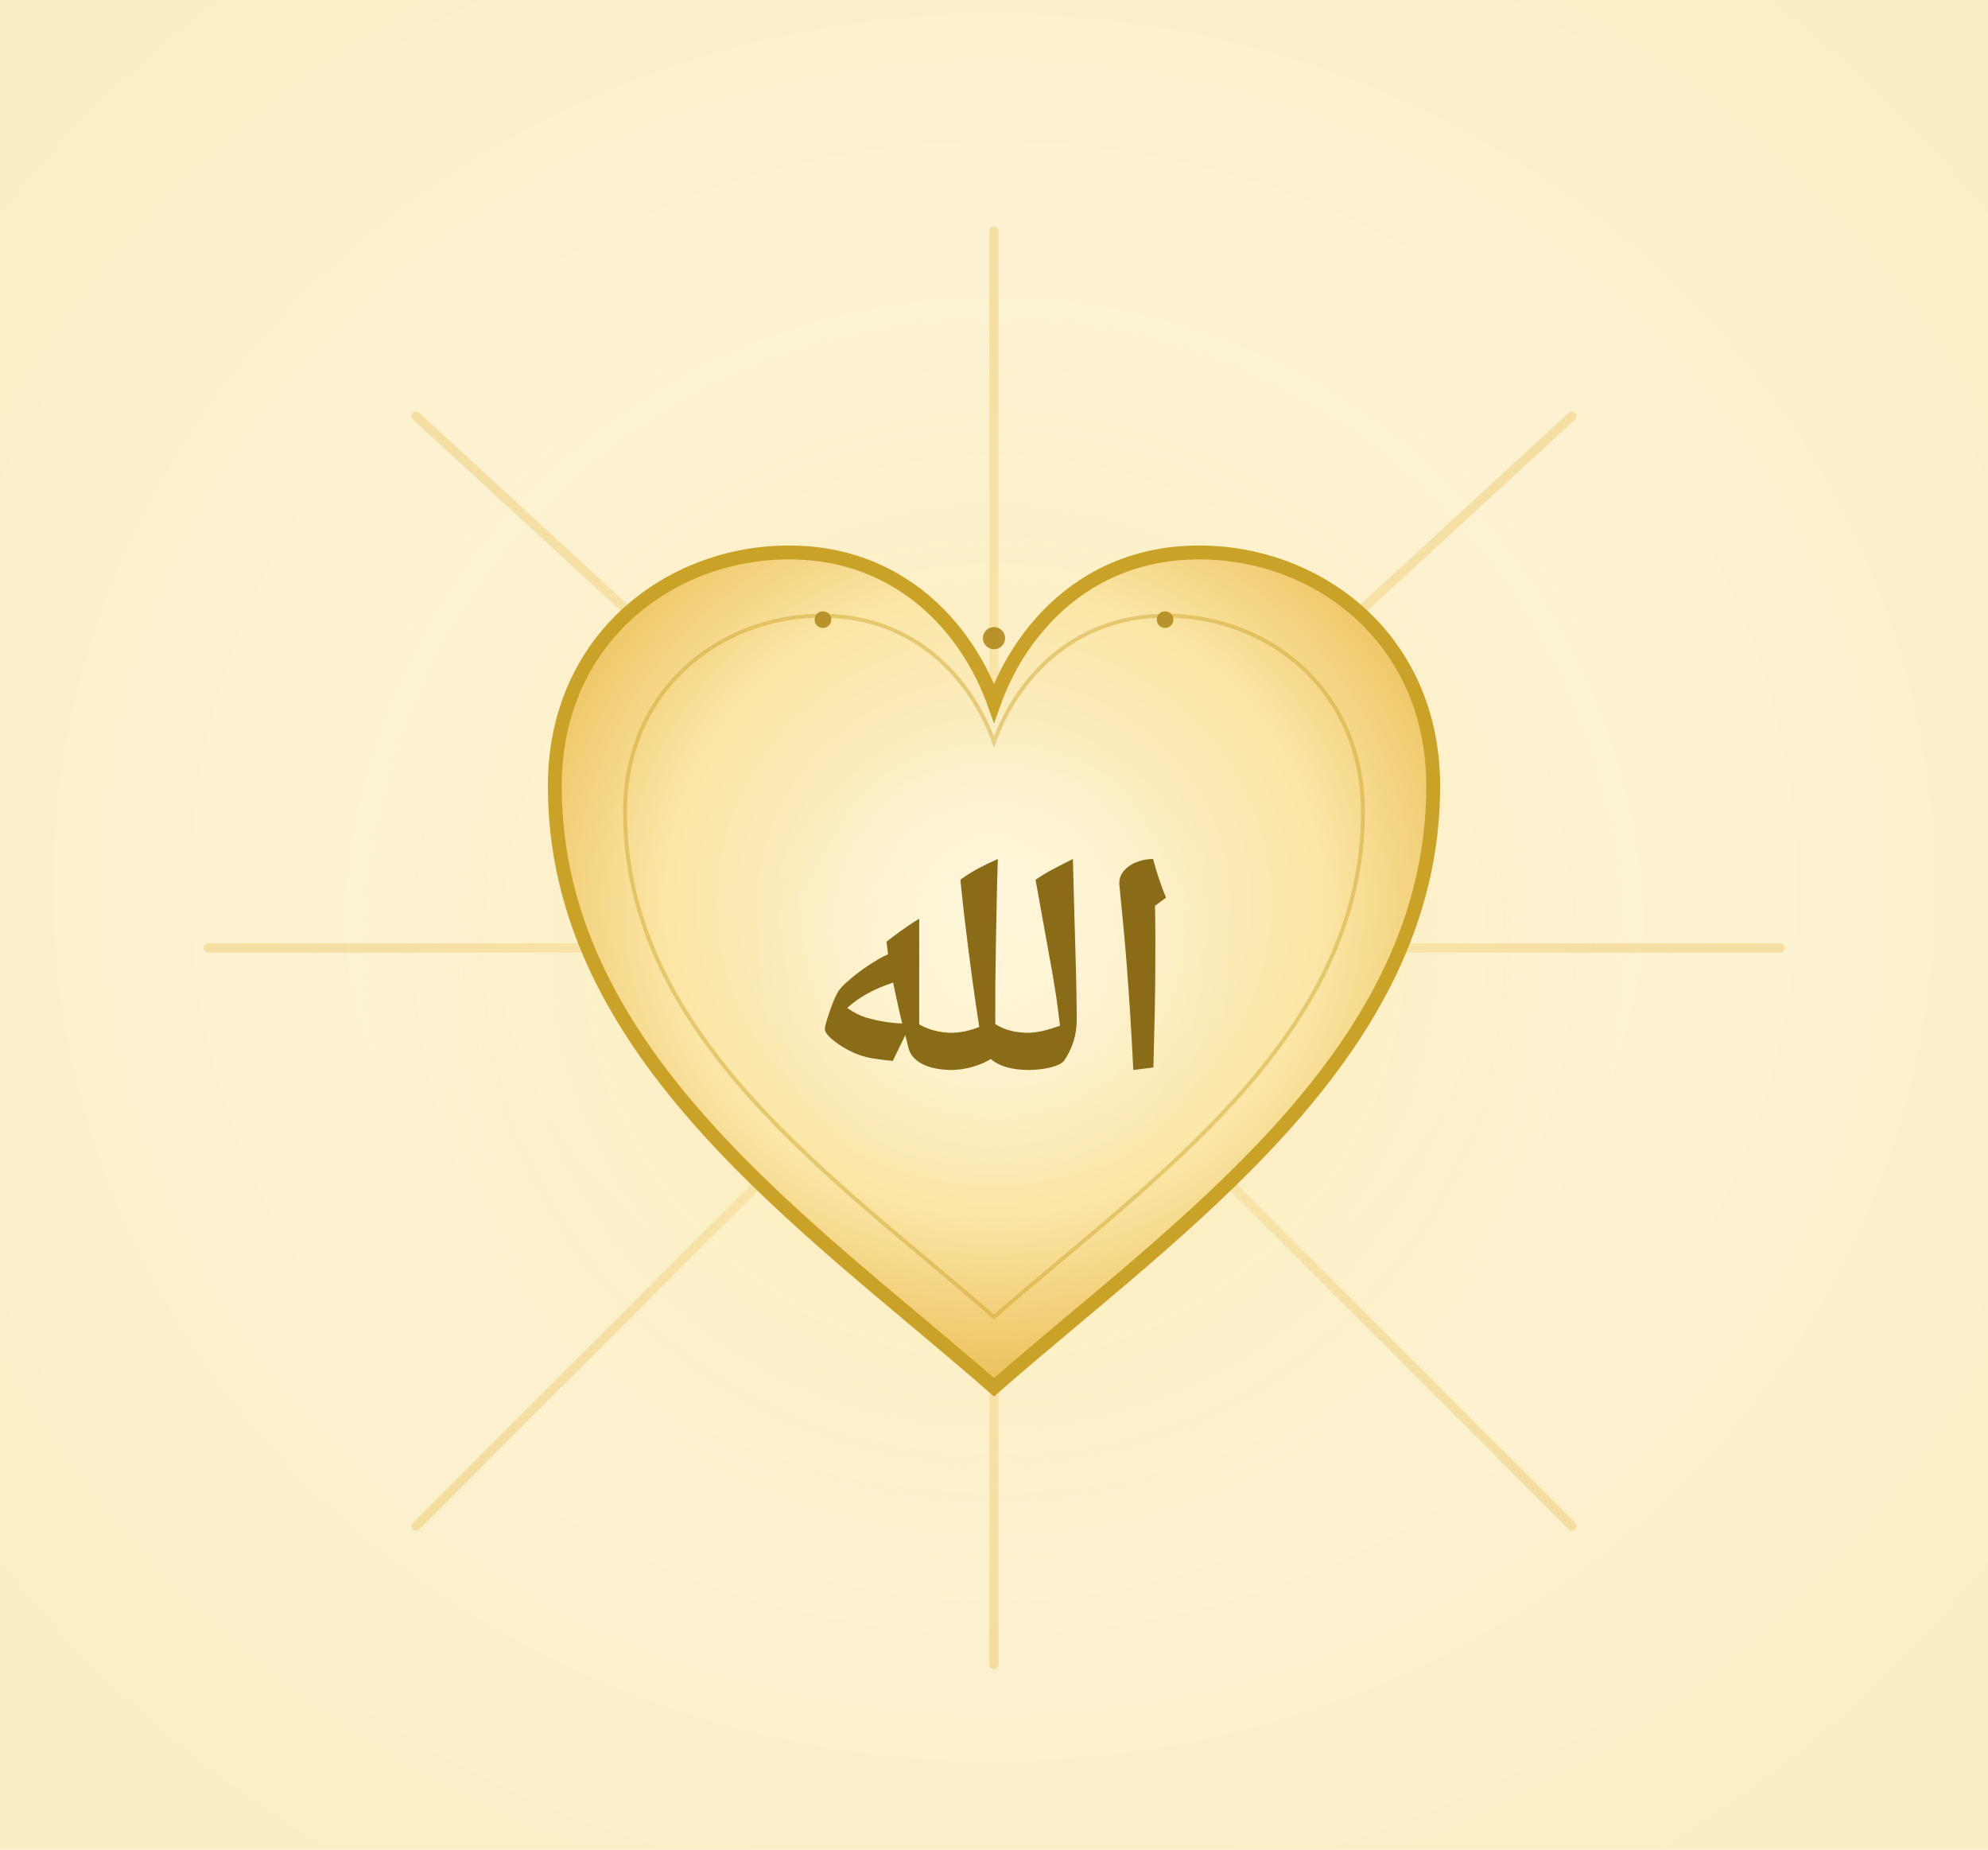
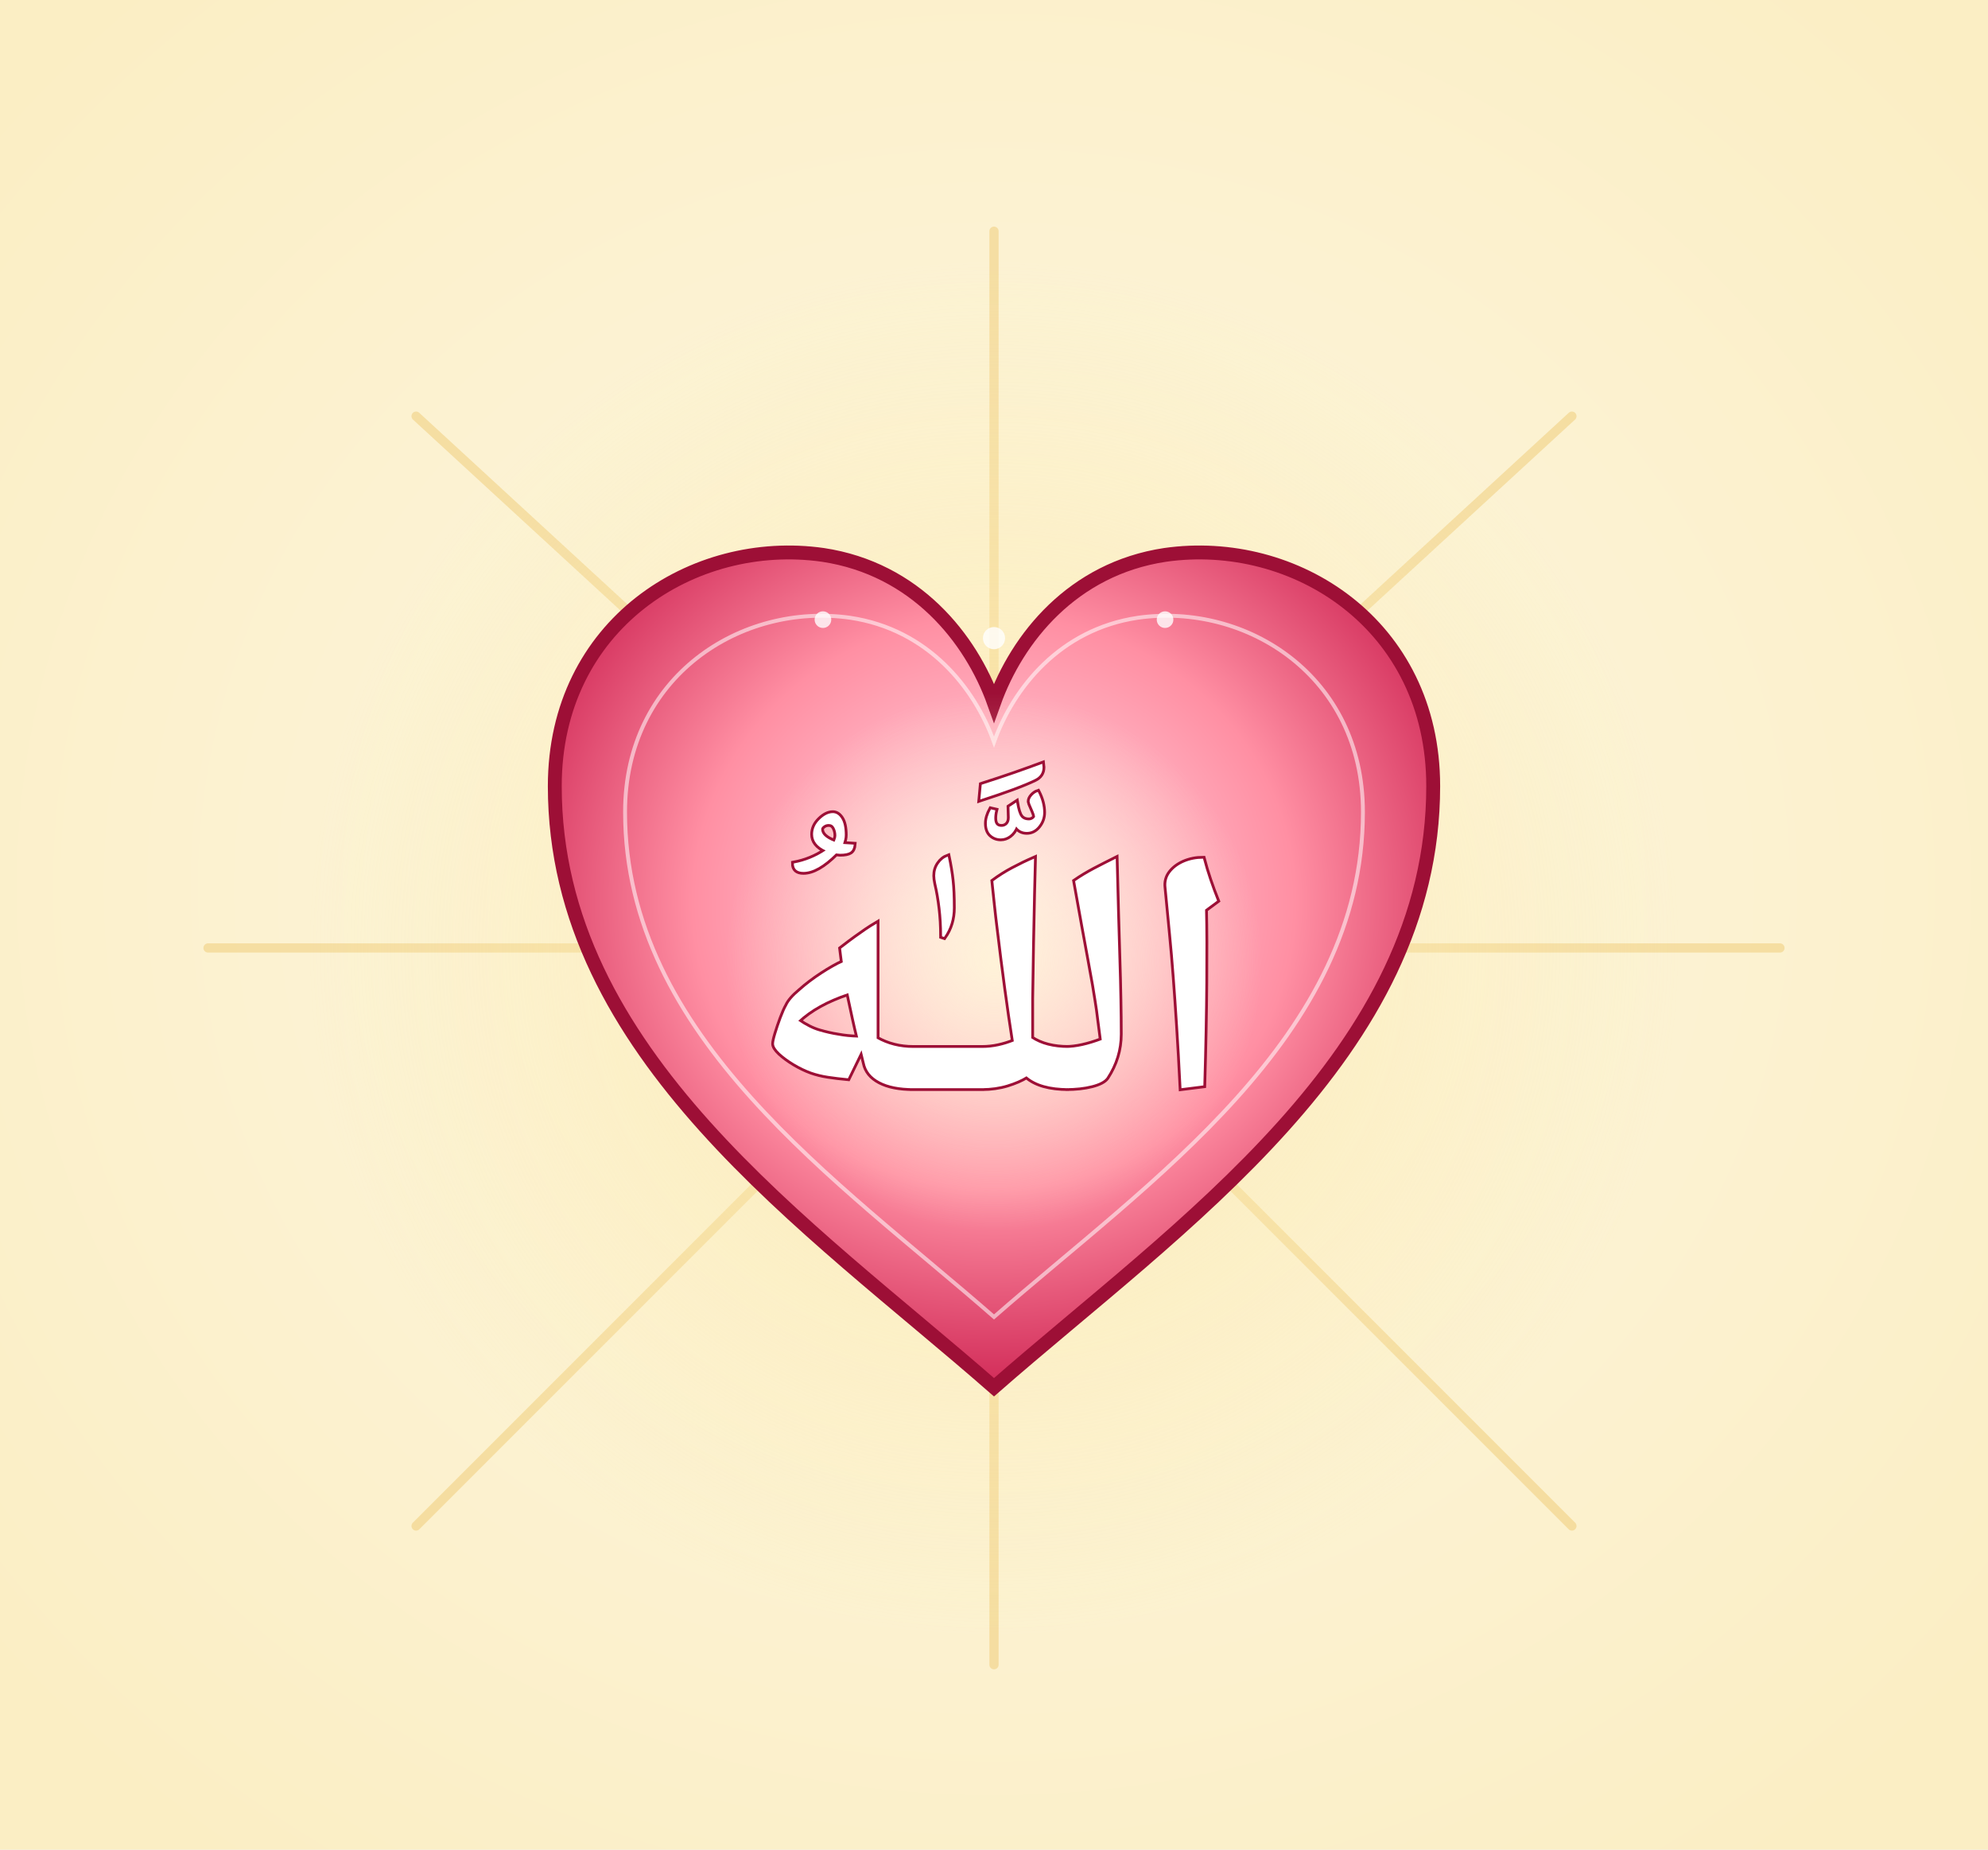
<svg xmlns="http://www.w3.org/2000/svg" viewBox="0 0 430 400" width="430" height="400" role="img" aria-label="A glowing heart bearing the name of Allah">
  <defs>
    <radialGradient id="bg" cx="50%" cy="48%" r="65%">
      <stop offset="0" stop-color="#FDF7E2" />
      <stop offset="1" stop-color="#FBEEC4" />
    </radialGradient>
    <radialGradient id="heartFill" cx="50%" cy="42%" r="62%">
-       <stop offset="0" stop-color="#FDF6E0" />
-       <stop offset="0.6" stop-color="#FBE6A6" />
-       <stop offset="1" stop-color="#E9B84A" />
+       <stop offset="0" stop-color="#FFE4EC" />
+       <stop offset="0.55" stop-color="#FF8FA3" />
+       <stop offset="1" stop-color="#C9184A" />
    </radialGradient>
    <radialGradient id="halo" cx="50%" cy="50%" r="50%">
      <stop offset="0" stop-color="#FCE8A8" stop-opacity=".8" />
      <stop offset="1" stop-color="#FCE8A8" stop-opacity="0" />
    </radialGradient>
    <radialGradient id="nameGlow" cx="50%" cy="50%" r="50%">
      <stop offset="0" stop-color="#FFF6D8" stop-opacity=".9" />
      <stop offset="1" stop-color="#FFF6D8" stop-opacity="0" />
    </radialGradient>
    <style>
      .haloP{animation:soft 2.6s ease-in-out infinite;transform-box:view-box;transform-origin:215px 205px;}
      .ray{animation:shimmer 3.4s ease-in-out infinite;}
      .beat{animation:beat 2.6s ease-in-out infinite;transform-box:view-box;transform-origin:215px 205px;}
      .glowP{animation:soft 2.6s ease-in-out infinite;}
      @keyframes beat{0%,100%{transform:scale(1);}50%{transform:scale(1.035);}}
      @keyframes soft{0%,100%{opacity:.55;}50%{opacity:1;}}
      @keyframes shimmer{0%,100%{opacity:.25;}50%{opacity:.6;}}
      @media (prefers-reduced-motion:reduce){.haloP,.ray,.beat,.glowP{animation:none;}}
    </style>
  </defs>
  <rect width="430" height="400" fill="url(#bg)" />
  <g id="illustration">
    <g class="ray" stroke="#E9B84A" stroke-width="2" stroke-linecap="round" opacity="0.35">
      <line x1="215" y1="205" x2="215" y2="50" />
      <line x1="215" y1="205" x2="340" y2="90" />
      <line x1="215" y1="205" x2="385" y2="205" />
      <line x1="215" y1="205" x2="340" y2="330" />
      <line x1="215" y1="205" x2="215" y2="360" />
      <line x1="215" y1="205" x2="90" y2="330" />
      <line x1="215" y1="205" x2="45" y2="205" />
      <line x1="215" y1="205" x2="90" y2="90" />
    </g>
    <circle class="haloP" cx="215" cy="205" r="150" fill="url(#halo)" />
    <g class="beat">
-       <path d="M215,300 C175,265 120,228 120,170 C120,135 150,116 178,120 C198,123 210,138 215,152                C220,138 232,123 252,120 C280,116 310,135 310,170 C310,228 255,265 215,300 Z" fill="url(#heartFill)" stroke="#C9A227" stroke-width="3" />
-       <path transform="translate(215 205) scale(.84) translate(-215 -205)" d="M215,300 C175,265 120,228 120,170 C120,135 150,116 178,120 C198,123 210,138 215,152                C220,138 232,123 252,120 C280,116 310,135 310,170 C310,228 255,265 215,300 Z" fill="none" stroke="#C9A227" stroke-width="1" opacity="0.45" />
-       <g fill="#B8922A">
+       <path d="M215,300 C175,265 120,228 120,170 C120,135 150,116 178,120 C198,123 210,138 215,152                C220,138 232,123 252,120 C280,116 310,135 310,170 C310,228 255,265 215,300 Z" fill="url(#heartFill)" stroke="#9D0F36" stroke-width="3" />
+       <path transform="translate(215 205) scale(.84) translate(-215 -205)" d="M215,300 C175,265 120,228 120,170 C120,135 150,116 178,120 C198,123 210,138 215,152                C220,138 232,123 252,120 C280,116 310,135 310,170 C310,228 255,265 215,300 Z" fill="none" stroke="#FFFFFF" stroke-width="1" opacity="0.55" />
+       <g fill="#FFFFFF" opacity="0.8">
        <circle cx="215" cy="138" r="2.4" />
        <circle cx="178" cy="134" r="1.8" />
        <circle cx="252" cy="134" r="1.8" />
      </g>
-       <circle class="glowP" cx="215" cy="208" r="52" fill="url(#nameGlow)" />
+       <circle class="glowP" cx="215" cy="208" r="58" fill="url(#nameGlow)" />
      <g id="name">
-         <text x="215" y="232" text-anchor="middle" font-family="'Amiri','Scheherazade New','Traditional Arabic','Noto Naskh Arabic',serif" font-weight="700" font-size="68" fill="#8a6b18">الله</text>
+         <text x="215" y="236" text-anchor="middle" font-family="'Scheherazade New','Amiri Quran','Amiri','Traditional Arabic','Noto Naskh Arabic',serif" font-weight="700" font-size="74" fill="#FFFFFF" stroke="#9D0F36" stroke-width="1.2" paint-order="stroke">اللَّـٰهُ</text>
      </g>
    </g>
  </g>
</svg>
